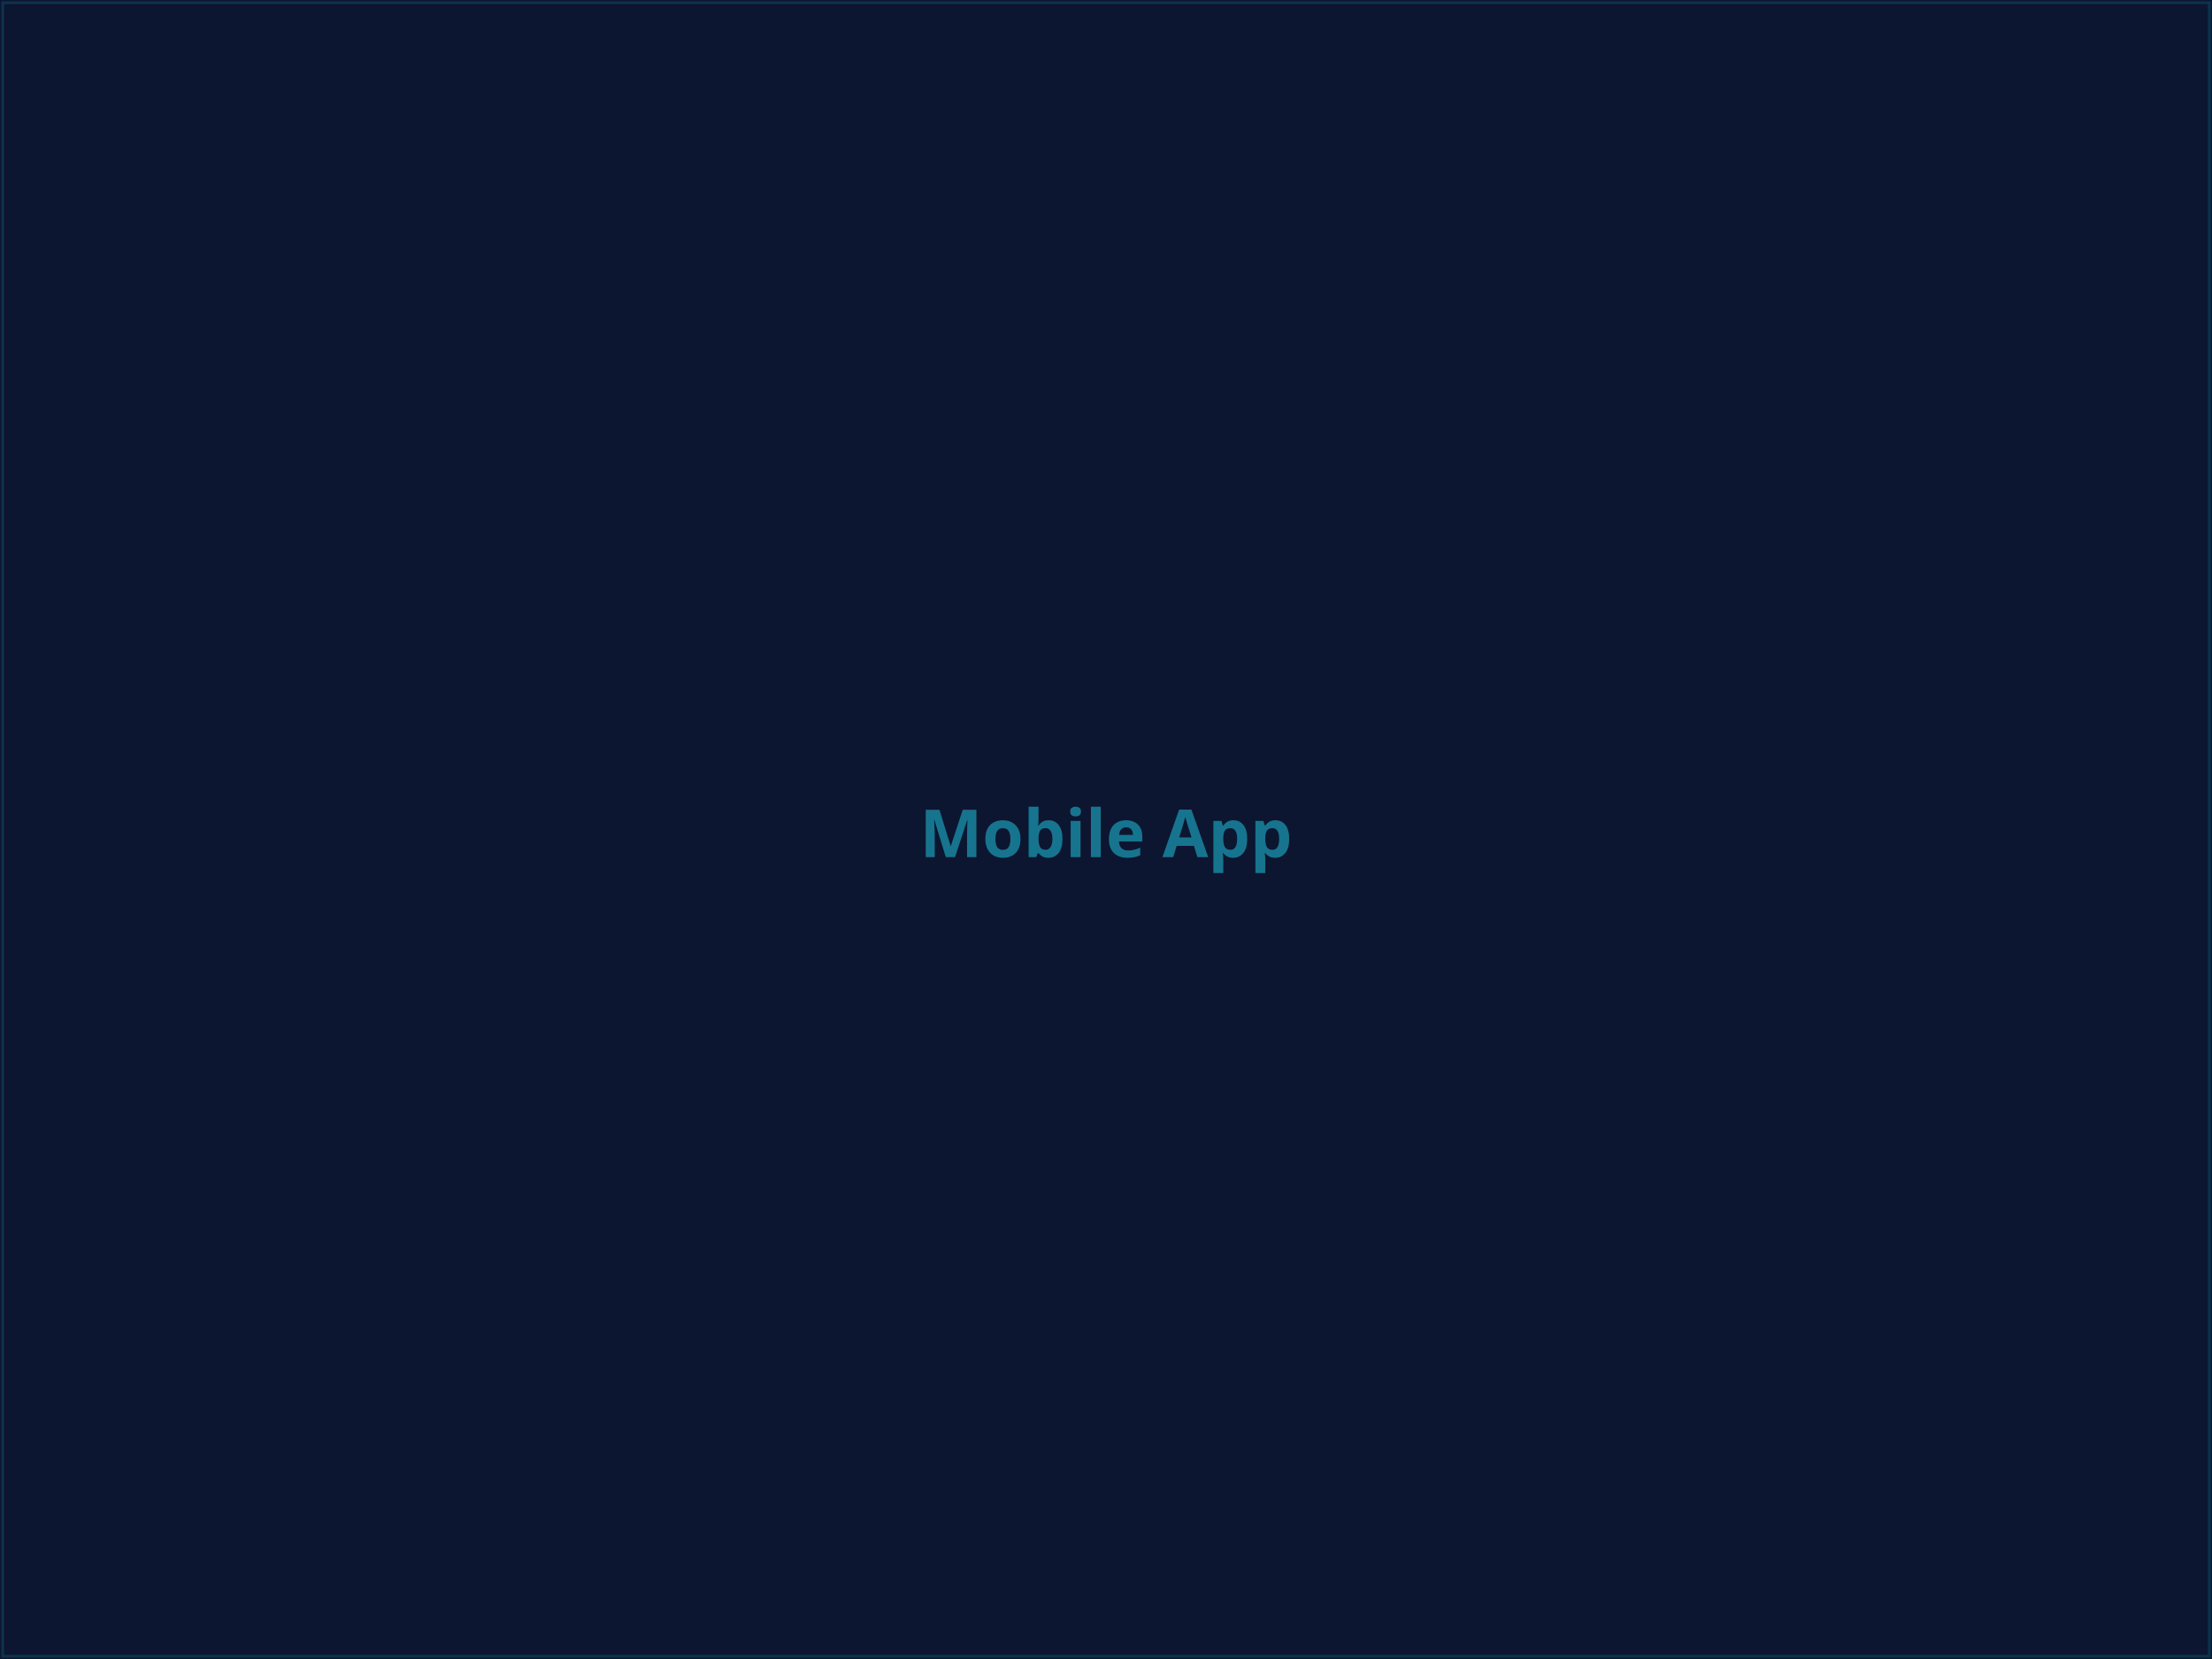
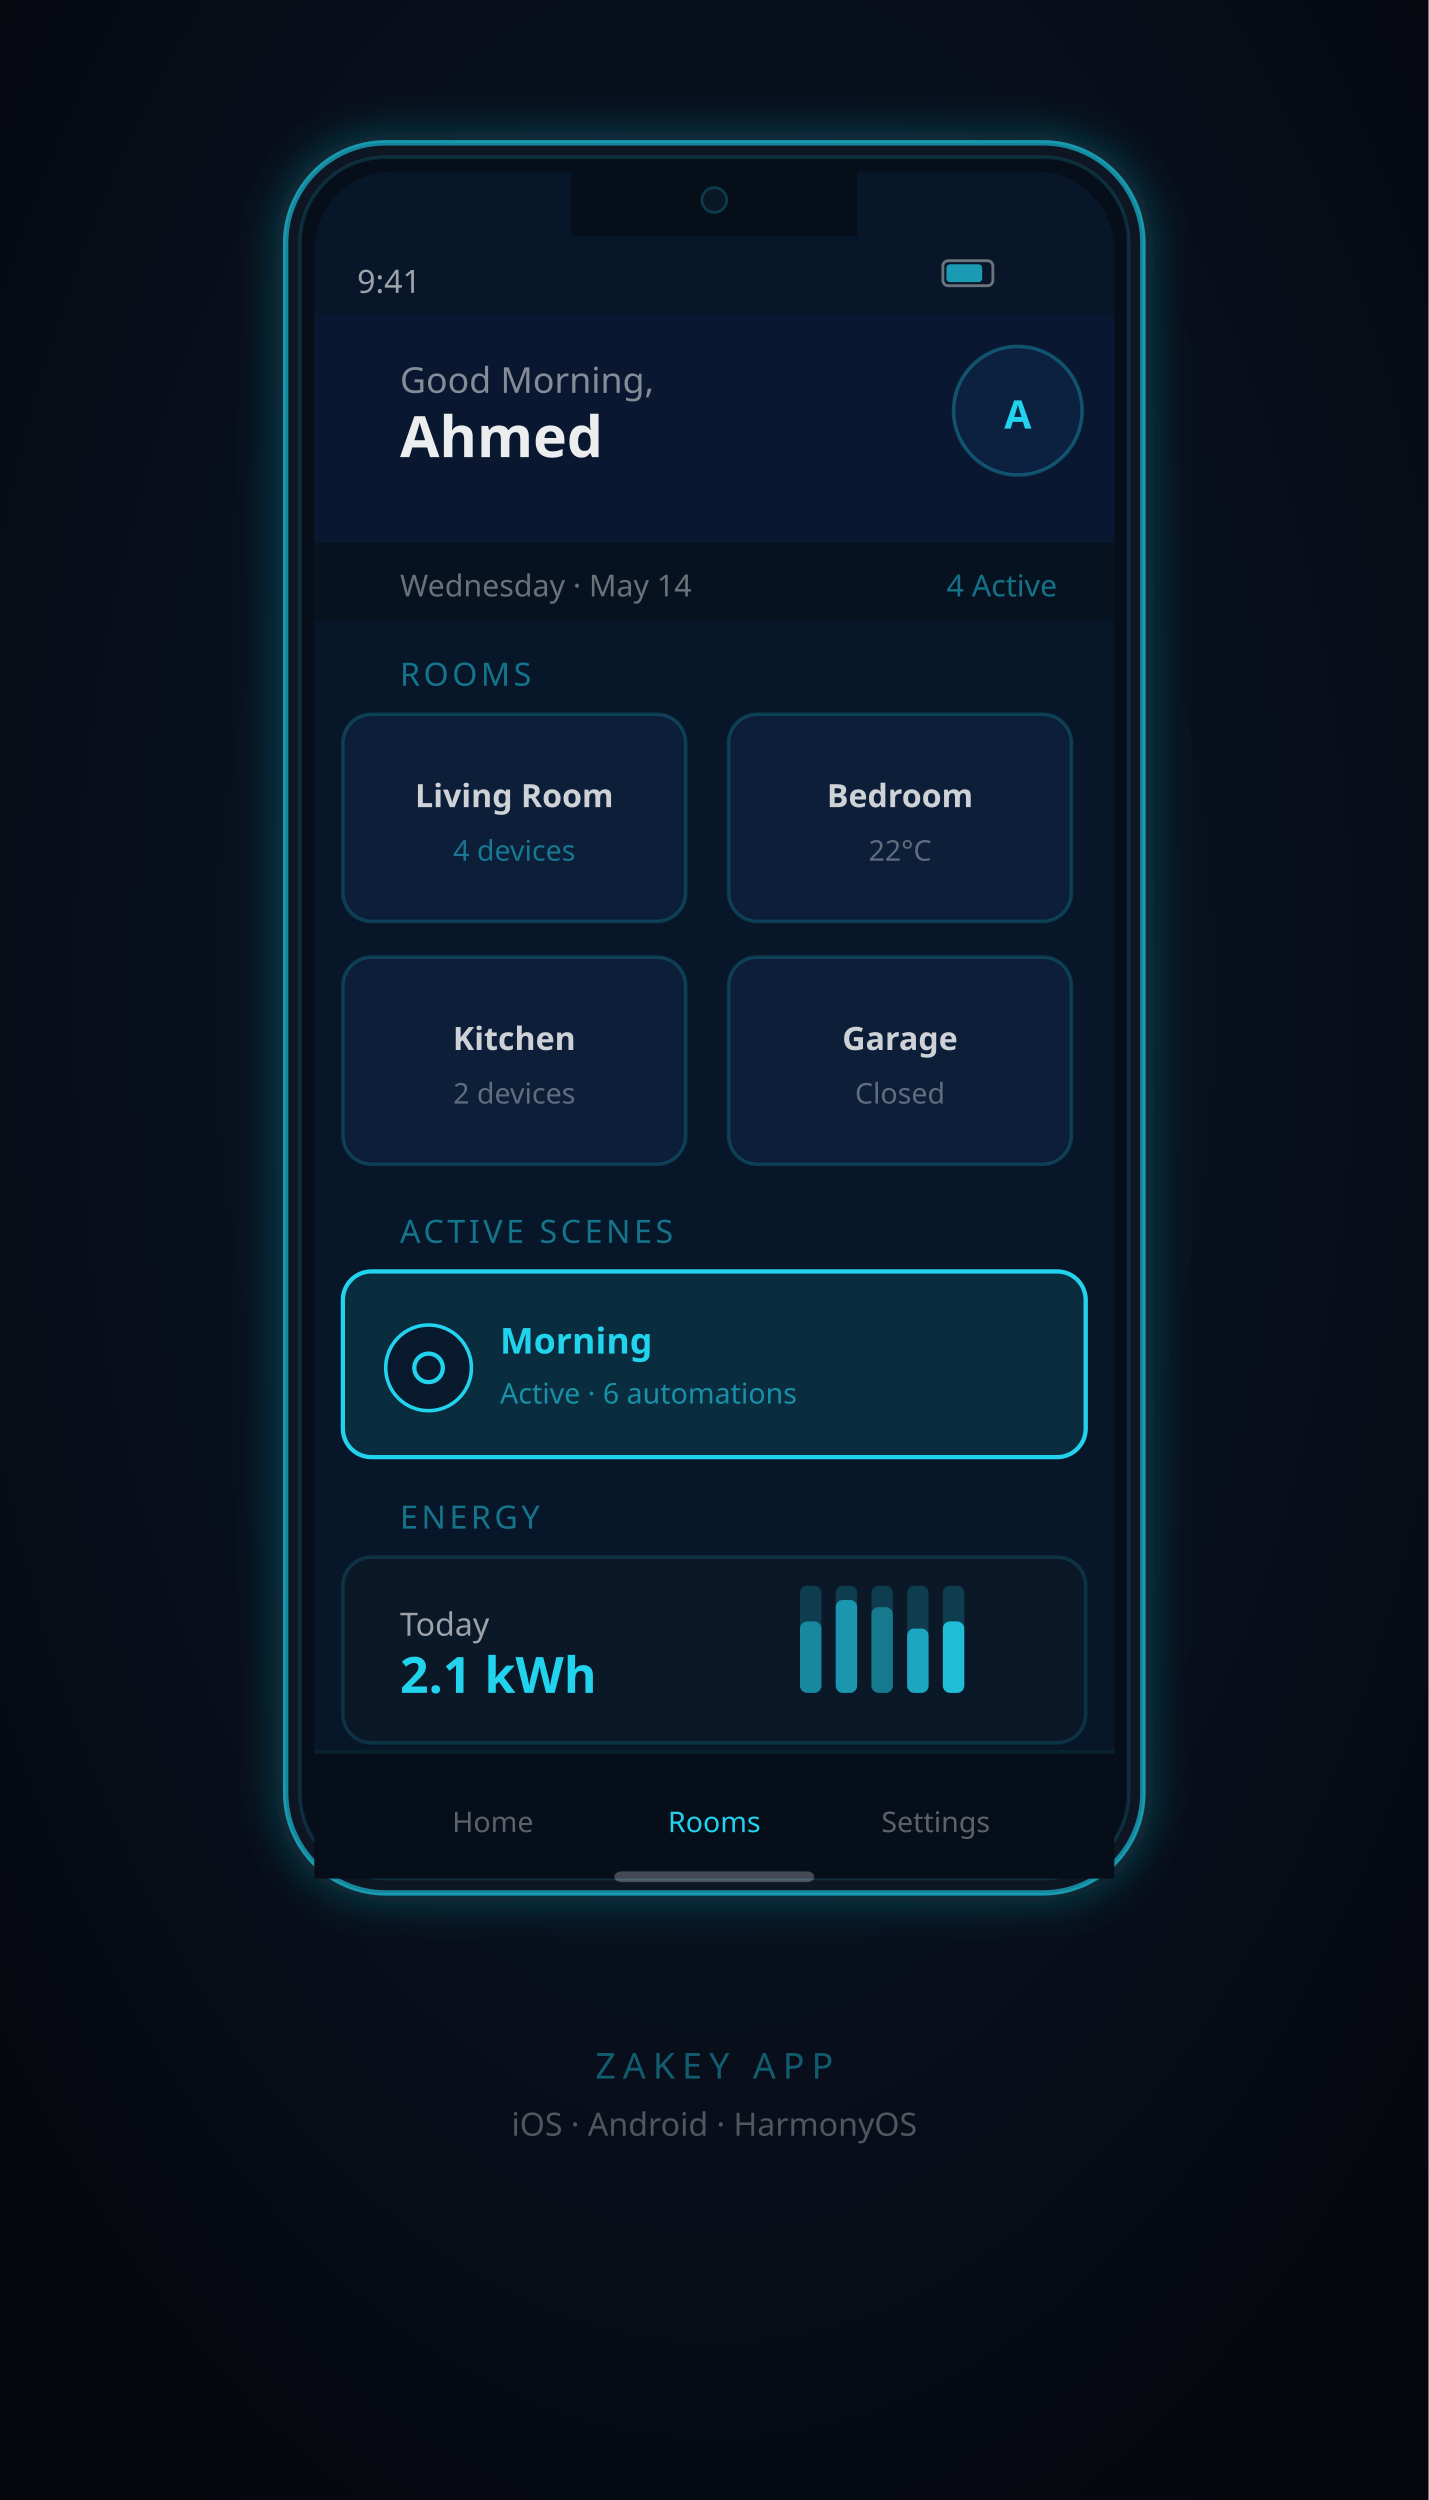
- <svg xmlns="http://www.w3.org/2000/svg" viewBox="0 0 800 600" role="img" aria-label="Mobile App">
-   <rect width="800" height="600" fill="#0c1630" />
-   <rect x="1" y="1" width="798" height="598" fill="none" stroke="rgba(34,211,238,0.15)" stroke-width="1" />
-   <text x="400" y="310" text-anchor="middle" font-family="system-ui,sans-serif" font-size="24" font-weight="600" fill="rgba(34,211,238,0.5)">Mobile App</text>
+ <svg xmlns="http://www.w3.org/2000/svg" viewBox="0 0 400 700" role="img" aria-label="Zakey Mobile App Mockup">
+   <defs>
+     <radialGradient id="am-bg" cx="50%" cy="40%" r="70%">
+       <stop offset="0%" stop-color="#0c1a30" />
+       <stop offset="100%" stop-color="#05070d" />
+     </radialGradient>
+     <radialGradient id="am-glow" cx="50%" cy="50%" r="50%">
+       <stop offset="0%" stop-color="#22d3ee" stop-opacity="0.1" />
+       <stop offset="100%" stop-color="#22d3ee" stop-opacity="0" />
+     </radialGradient>
+     <filter id="am-ef">
+       <feGaussianBlur stdDeviation="6" result="b" />
+       <feMerge>
+         <feMergeNode in="b" />
+         <feMergeNode in="SourceGraphic" />
+       </feMerge>
+     </filter>
+   </defs>
+   <rect width="400" height="700" fill="url(#am-bg)" />
+   <rect x="80" y="40" width="240" height="490" rx="28" fill="#0a1220" stroke="#22d3ee" stroke-width="1.5" stroke-opacity="0.6" filter="url(#am-ef)" />
+   <rect x="84" y="44" width="232" height="482" rx="24" fill="#060e1a" stroke="rgba(34,211,238,0.15)" stroke-width="1" />
+   <ellipse cx="200" cy="280" rx="100" ry="200" fill="url(#am-glow)" />
+   <rect x="88" y="48" width="224" height="474" rx="22" fill="#071628" />
+   <rect x="160" y="48" width="80" height="18" rx="0" fill="#060e1a" />
+   <circle cx="200" cy="56" r="3.5" fill="#0a1828" stroke="rgba(34,211,238,0.2)" stroke-width="0.8" />
+   <text x="100" y="82" font-family="system-ui, sans-serif" font-size="9" fill="rgba(255,255,255,0.6)">9:41</text>
+   <rect x="264" y="73" width="14" height="7" rx="1.5" fill="none" stroke="rgba(255,255,255,0.4)" stroke-width="0.8" />
+   <rect x="265" y="74" width="10" height="5" rx="1" fill="#22d3ee" opacity="0.7" />
+   <rect x="88" y="88" width="224" height="64" rx="0" fill="#091830" />
+   <text x="112" y="110" font-family="system-ui, sans-serif" font-size="10" fill="rgba(255,255,255,0.5)">Good Morning,</text>
+   <text x="112" y="128" font-family="system-ui, sans-serif" font-size="16" font-weight="700" fill="rgba(255,255,255,0.92)">Ahmed</text>
+   <circle cx="285" cy="115" r="18" fill="#0c2040" stroke="rgba(34,211,238,0.3)" stroke-width="1" />
+   <text x="285" y="120" text-anchor="middle" font-family="system-ui, sans-serif" font-size="11" font-weight="700" fill="#22d3ee">A</text>
+   <rect x="88" y="152" width="224" height="22" rx="0" fill="#071220" />
+   <text x="112" y="167" font-family="system-ui, sans-serif" font-size="8.5" fill="rgba(255,255,255,0.4)">Wednesday · May 14</text>
+   <text x="296" y="167" text-anchor="end" font-family="system-ui, sans-serif" font-size="8.5" fill="rgba(34,211,238,0.5)">4 Active</text>
+   <text x="112" y="192" font-family="system-ui, sans-serif" font-size="9" fill="rgba(34,211,238,0.5)" letter-spacing="1">ROOMS</text>
+   <rect x="96" y="200" width="96" height="58" rx="8" fill="#0c1e38" stroke="rgba(34,211,238,0.2)" stroke-width="1" />
+   <text x="144" y="226" text-anchor="middle" font-family="system-ui, sans-serif" font-size="9" font-weight="600" fill="rgba(255,255,255,0.8)">Living Room</text>
+   <text x="144" y="241" text-anchor="middle" font-family="system-ui, sans-serif" font-size="8" fill="rgba(34,211,238,0.5)">4 devices</text>
+   <rect x="204" y="200" width="96" height="58" rx="8" fill="#0c1e38" stroke="rgba(34,211,238,0.2)" stroke-width="1" />
+   <text x="252" y="226" text-anchor="middle" font-family="system-ui, sans-serif" font-size="9" font-weight="600" fill="rgba(255,255,255,0.8)">Bedroom</text>
+   <text x="252" y="241" text-anchor="middle" font-family="system-ui, sans-serif" font-size="8" fill="rgba(255,255,255,0.35)">22°C</text>
+   <rect x="96" y="268" width="96" height="58" rx="8" fill="#0c1e38" stroke="rgba(34,211,238,0.2)" stroke-width="1" />
+   <text x="144" y="294" text-anchor="middle" font-family="system-ui, sans-serif" font-size="9" font-weight="600" fill="rgba(255,255,255,0.8)">Kitchen</text>
+   <text x="144" y="309" text-anchor="middle" font-family="system-ui, sans-serif" font-size="8" fill="rgba(255,255,255,0.35)">2 devices</text>
+   <rect x="204" y="268" width="96" height="58" rx="8" fill="#0c1e38" stroke="rgba(34,211,238,0.2)" stroke-width="1" />
+   <text x="252" y="294" text-anchor="middle" font-family="system-ui, sans-serif" font-size="9" font-weight="600" fill="rgba(255,255,255,0.8)">Garage</text>
+   <text x="252" y="309" text-anchor="middle" font-family="system-ui, sans-serif" font-size="8" fill="rgba(255,255,255,0.35)">Closed</text>
+   <text x="112" y="348" font-family="system-ui, sans-serif" font-size="9" fill="rgba(34,211,238,0.5)" letter-spacing="1">ACTIVE SCENES</text>
+   <rect x="96" y="356" width="208" height="52" rx="8" fill="#22d3ee" fill-opacity="0.12" stroke="#22d3ee" stroke-width="1.2" />
+   <circle cx="120" cy="383" r="12" fill="#091a2e" stroke="#22d3ee" stroke-width="1" />
+   <circle cx="120" cy="383" r="4" fill="none" stroke="#22d3ee" stroke-width="1.2" />
+   <text x="140" y="379" font-family="system-ui, sans-serif" font-size="10" font-weight="600" fill="#22d3ee">Morning</text>
+   <text x="140" y="393" font-family="system-ui, sans-serif" font-size="8" fill="rgba(34,211,238,0.6)">Active · 6 automations</text>
+   <text x="112" y="428" font-family="system-ui, sans-serif" font-size="9" fill="rgba(34,211,238,0.5)" letter-spacing="1">ENERGY</text>
+   <rect x="96" y="436" width="208" height="52" rx="8" fill="#0a1828" stroke="rgba(34,211,238,0.15)" stroke-width="1" />
+   <text x="112" y="458" font-family="system-ui, sans-serif" font-size="9" fill="rgba(255,255,255,0.6)">Today</text>
+   <text x="112" y="474" font-family="system-ui, sans-serif" font-size="14" font-weight="700" fill="#22d3ee">2.1 kWh</text>
+   <rect x="224" y="444" width="6" height="30" rx="2" fill="rgba(34,211,238,0.2)" />
+   <rect x="224" y="454" width="6" height="20" rx="2" fill="#22d3ee" opacity="0.5" />
+   <rect x="234" y="444" width="6" height="30" rx="2" fill="rgba(34,211,238,0.2)" />
+   <rect x="234" y="448" width="6" height="26" rx="2" fill="#22d3ee" opacity="0.6" />
+   <rect x="244" y="444" width="6" height="30" rx="2" fill="rgba(34,211,238,0.2)" />
+   <rect x="244" y="450" width="6" height="24" rx="2" fill="#22d3ee" opacity="0.4" />
+   <rect x="254" y="444" width="6" height="30" rx="2" fill="rgba(34,211,238,0.2)" />
+   <rect x="254" y="456" width="6" height="18" rx="2" fill="#22d3ee" opacity="0.7" />
+   <rect x="264" y="444" width="6" height="30" rx="2" fill="rgba(34,211,238,0.2)" />
+   <rect x="264" y="454" width="6" height="20" rx="2" fill="#22d3ee" opacity="0.85" />
+   <rect x="88" y="490" width="224" height="36" rx="0" fill="#060e1a" />
+   <rect x="88" y="490" width="224" height="1" fill="rgba(34,211,238,0.1)" />
+   <text x="138" y="513" text-anchor="middle" font-family="system-ui, sans-serif" font-size="8" fill="rgba(255,255,255,0.35)">Home</text>
+   <text x="200" y="513" text-anchor="middle" font-family="system-ui, sans-serif" font-size="8" fill="#22d3ee">Rooms</text>
+   <text x="262" y="513" text-anchor="middle" font-family="system-ui, sans-serif" font-size="8" fill="rgba(255,255,255,0.35)">Settings</text>
+   <rect x="172" y="524" width="56" height="3" rx="2" fill="rgba(255,255,255,0.25)" />
+   <text x="200" y="582" text-anchor="middle" font-family="system-ui, sans-serif" font-size="10" fill="rgba(34,211,238,0.4)" letter-spacing="2">ZAKEY APP</text>
+   <text x="200" y="598" text-anchor="middle" font-family="system-ui, sans-serif" font-size="9" fill="rgba(255,255,255,0.3)">iOS · Android · HarmonyOS</text>
</svg>
